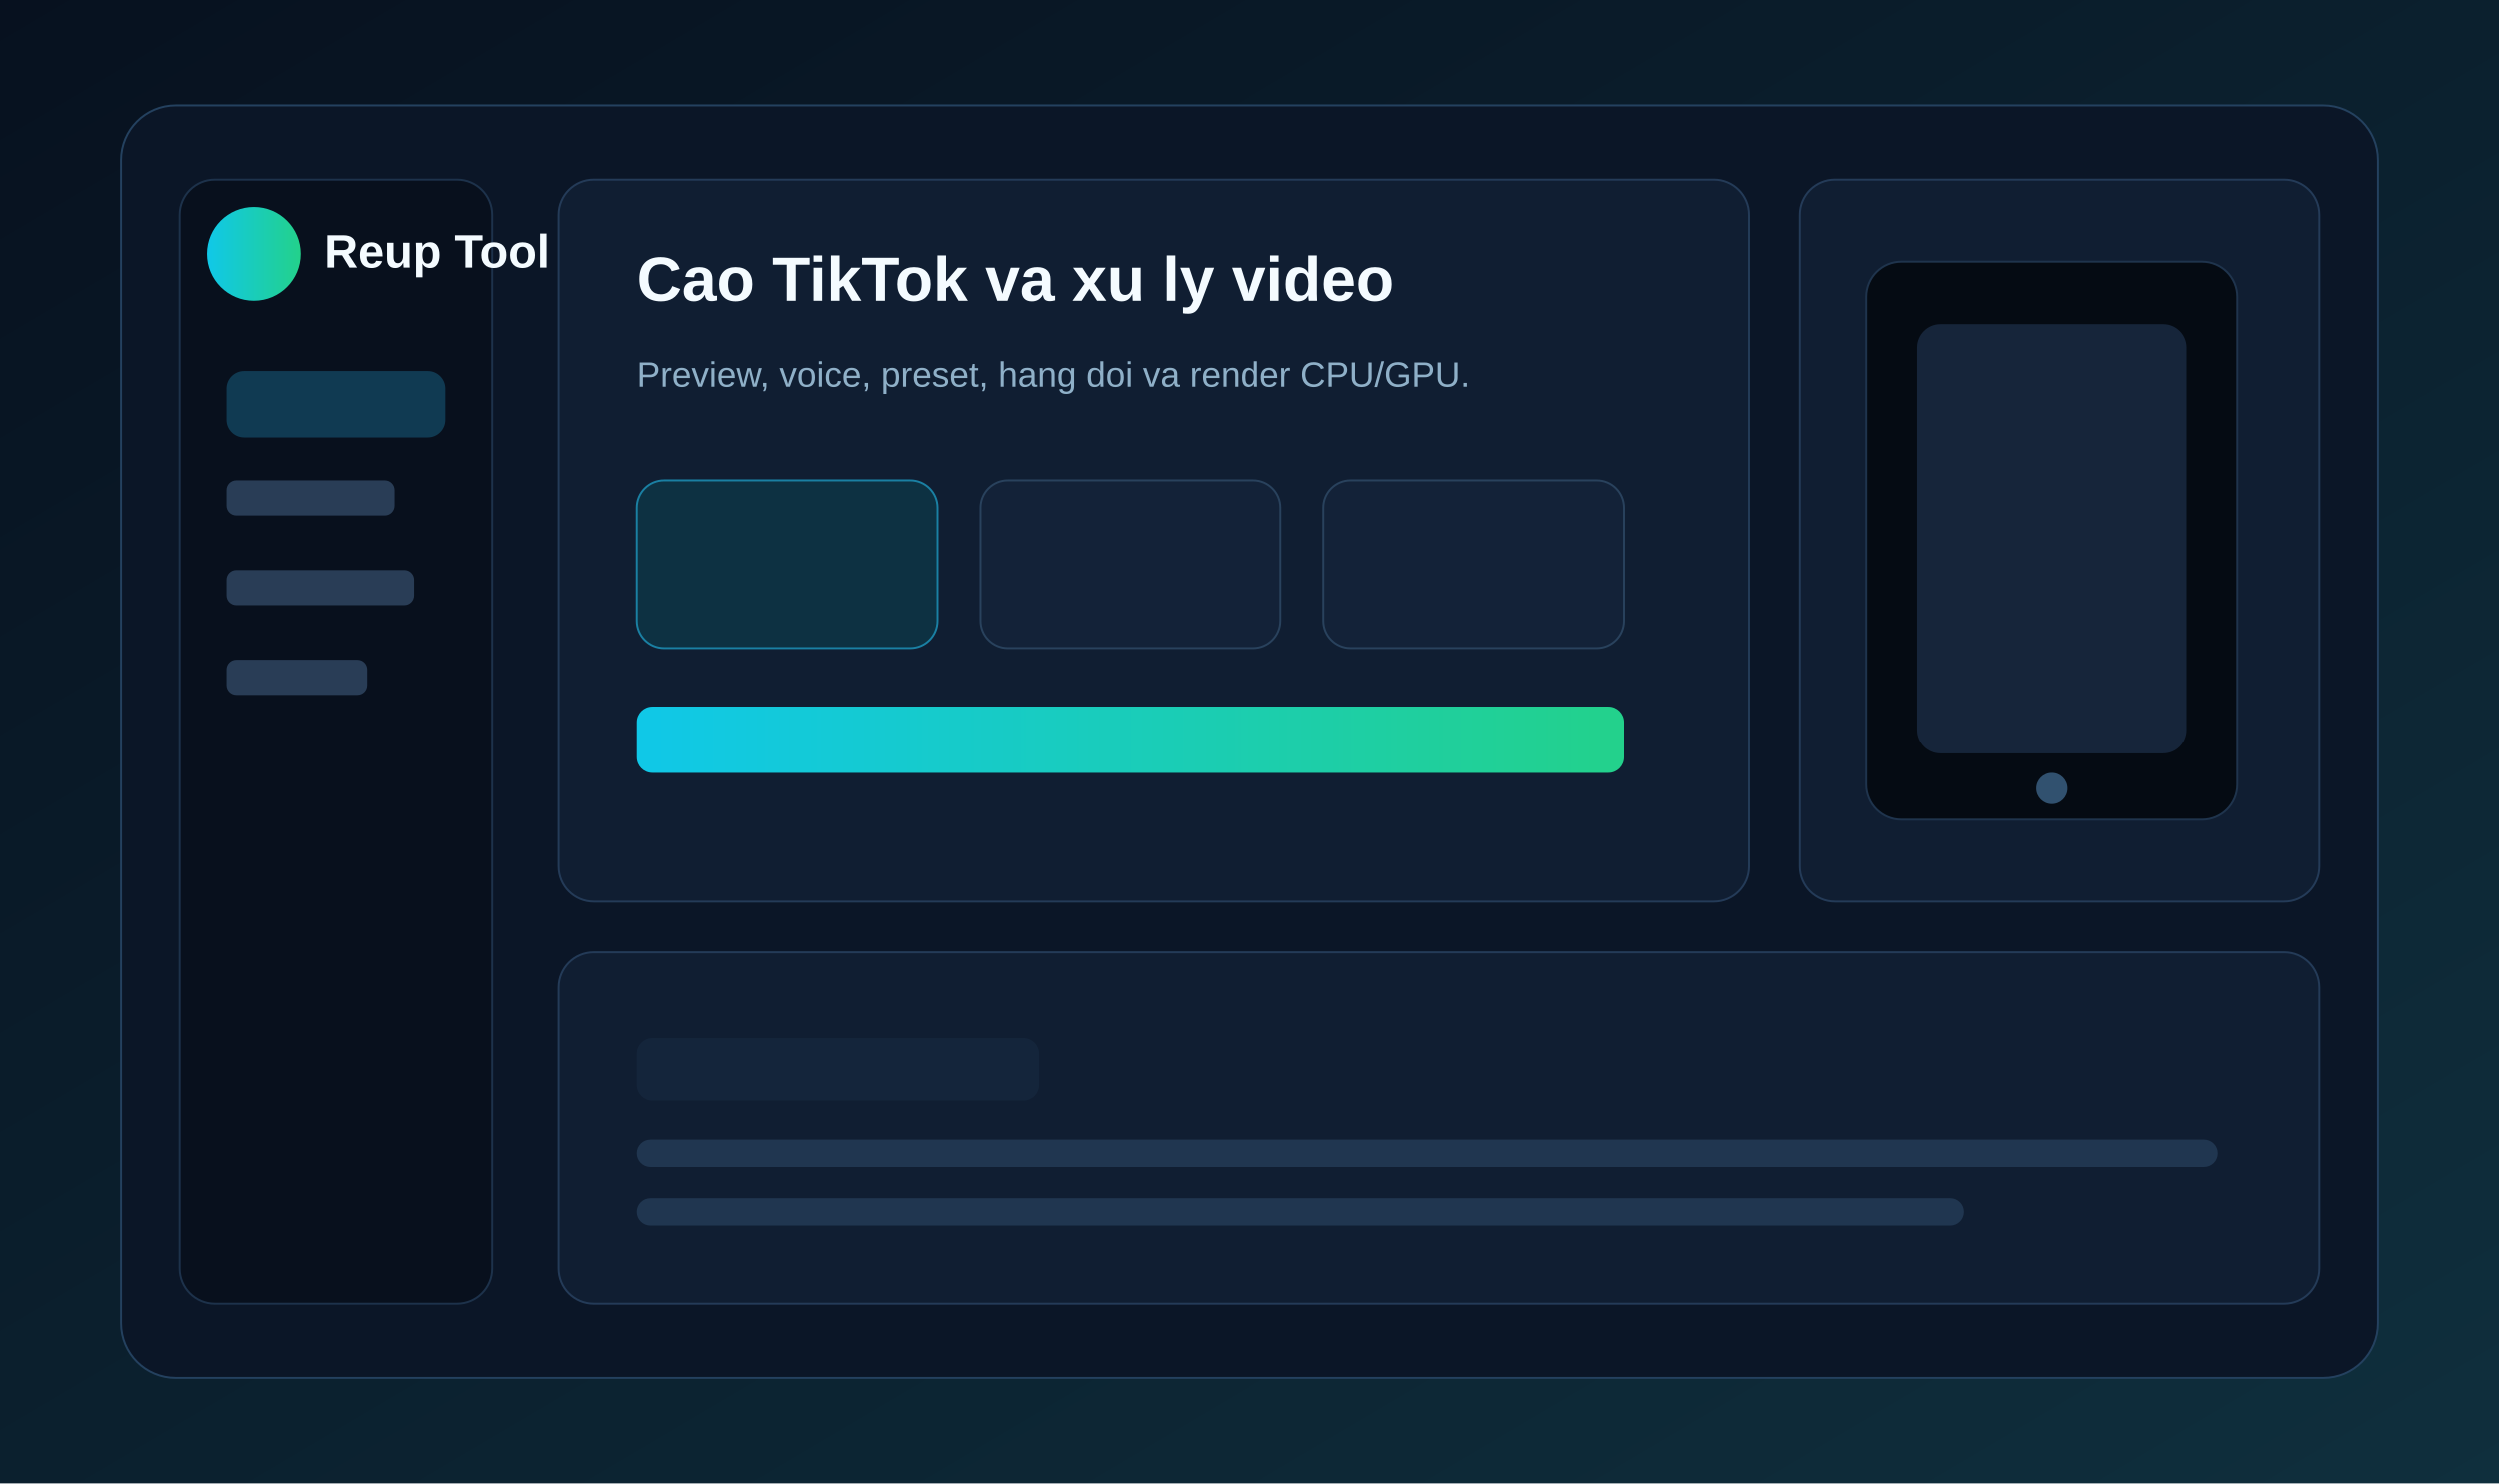
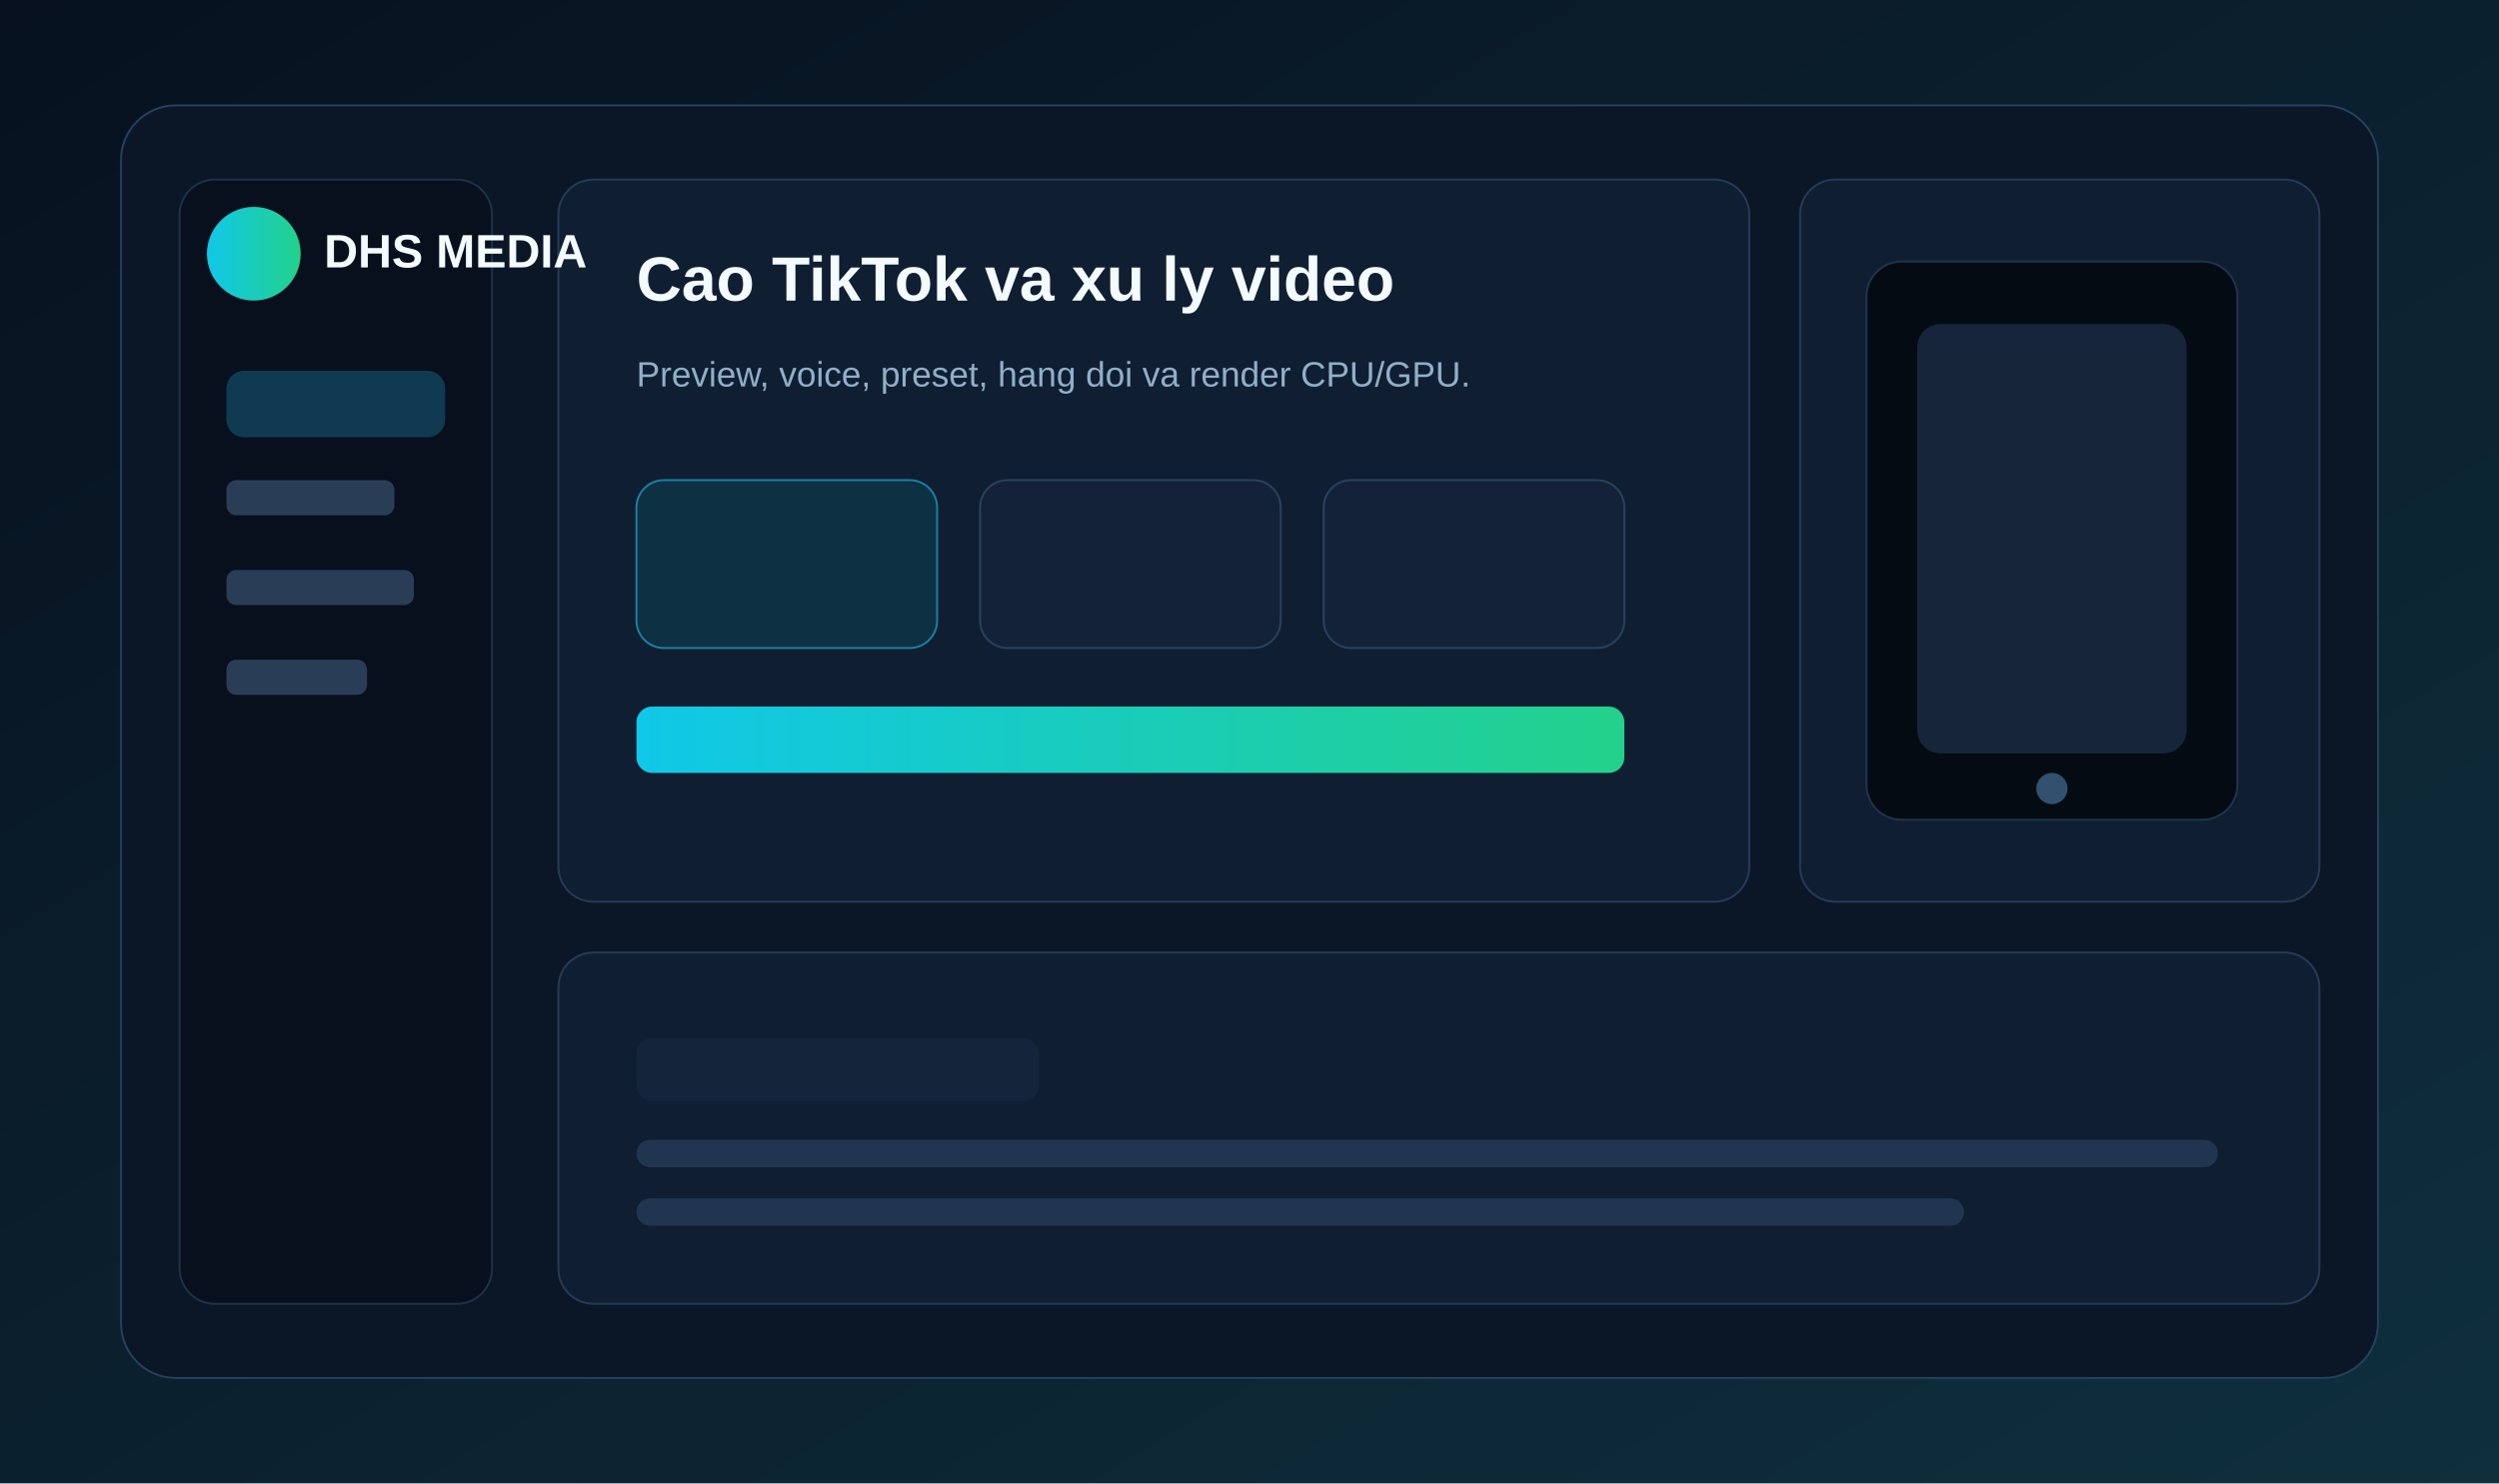
<svg xmlns="http://www.w3.org/2000/svg" width="1280" height="760" viewBox="0 0 1280 760">
  <defs>
    <linearGradient id="bg" x1="0" x2="1" y1="0" y2="1">
      <stop offset="0" stop-color="#07111f" />
      <stop offset="1" stop-color="#0f2f3d" />
    </linearGradient>
    <linearGradient id="a" x1="0" x2="1">
      <stop offset="0" stop-color="#10c8e8" />
      <stop offset="1" stop-color="#23d18b" />
    </linearGradient>
  </defs>
  <rect width="1280" height="760" fill="url(#bg)" />
  <rect x="62" y="54" width="1156" height="652" rx="28" fill="#0b1627" stroke="#24415f" />
  <rect x="92" y="92" width="160" height="576" rx="18" fill="#08101d" stroke="#1d324b" />
  <rect x="286" y="92" width="610" height="370" rx="18" fill="#101e32" stroke="#243b58" />
  <rect x="922" y="92" width="266" height="370" rx="18" fill="#101e32" stroke="#243b58" />
  <rect x="286" y="488" width="902" height="180" rx="18" fill="#101e32" stroke="#243b58" />
  <circle cx="130" cy="130" r="24" fill="url(#a)" />
-   <text x="166" y="137" fill="#f4fbff" font-family="Segoe UI,Arial" font-size="24" font-weight="700">Reup Tool</text>
+   <text x="166" y="137" fill="#f4fbff" font-family="Segoe UI,Arial" font-size="24" font-weight="700">DHS MEDIA</text>
  <rect x="116" y="190" width="112" height="34" rx="9" fill="#103a52" />
  <rect x="116" y="246" width="86" height="18" rx="5" fill="#293d56" />
  <rect x="116" y="292" width="96" height="18" rx="5" fill="#293d56" />
  <rect x="116" y="338" width="72" height="18" rx="5" fill="#293d56" />
  <text x="326" y="154" fill="#f4fbff" font-family="Segoe UI,Arial" font-size="32" font-weight="800">Cao TikTok va xu ly video</text>
  <text x="326" y="198" fill="#8fb0c8" font-family="Segoe UI,Arial" font-size="18">Preview, voice, preset, hang doi va render CPU/GPU.</text>
  <rect x="326" y="246" width="154" height="86" rx="14" fill="#0d3142" stroke="#1a80a3" />
  <rect x="502" y="246" width="154" height="86" rx="14" fill="#132238" stroke="#29425d" />
  <rect x="678" y="246" width="154" height="86" rx="14" fill="#132238" stroke="#29425d" />
  <rect x="326" y="362" width="506" height="34" rx="8" fill="url(#a)" />
  <rect x="956" y="134" width="190" height="286" rx="18" fill="#050b13" stroke="#1f344d" />
  <rect x="982" y="166" width="138" height="220" rx="12" fill="#16253a" />
  <circle cx="1051" cy="404" r="8" fill="#31516f" />
  <rect x="326" y="532" width="206" height="32" rx="8" fill="#14253b" />
  <rect x="326" y="584" width="810" height="14" rx="7" fill="#203650" />
  <rect x="326" y="614" width="680" height="14" rx="7" fill="#203650" />
</svg>
